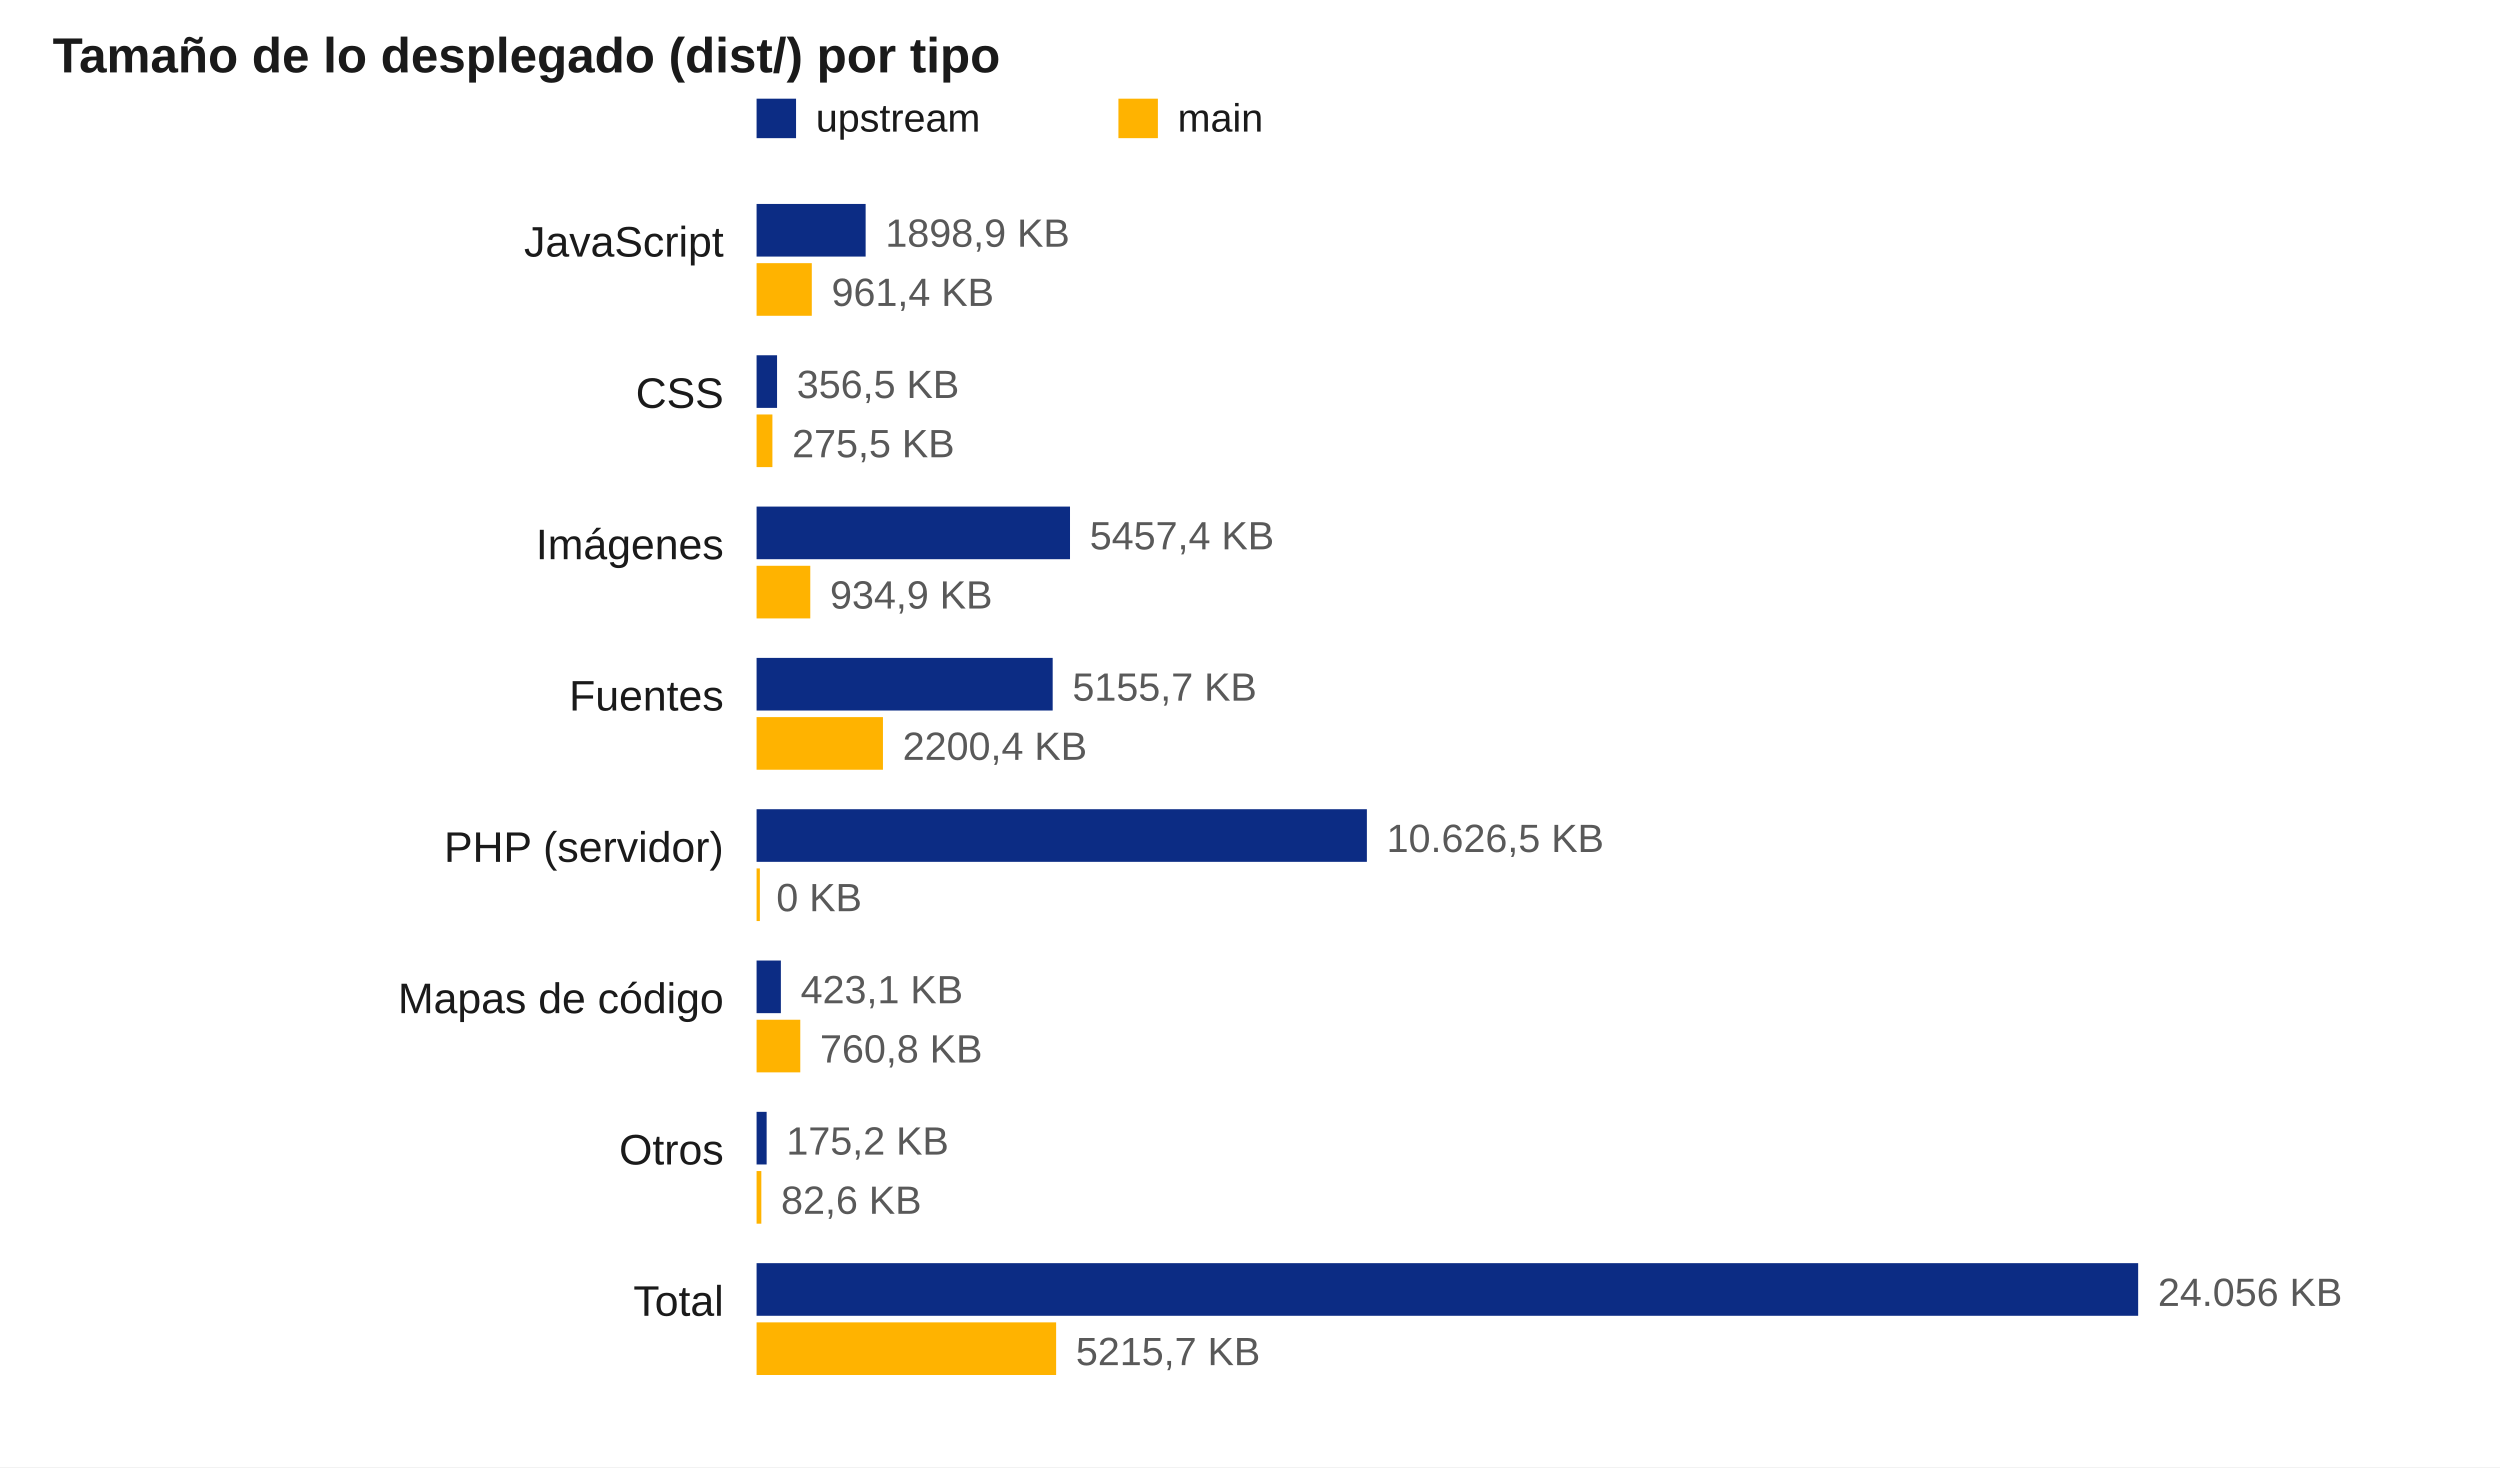
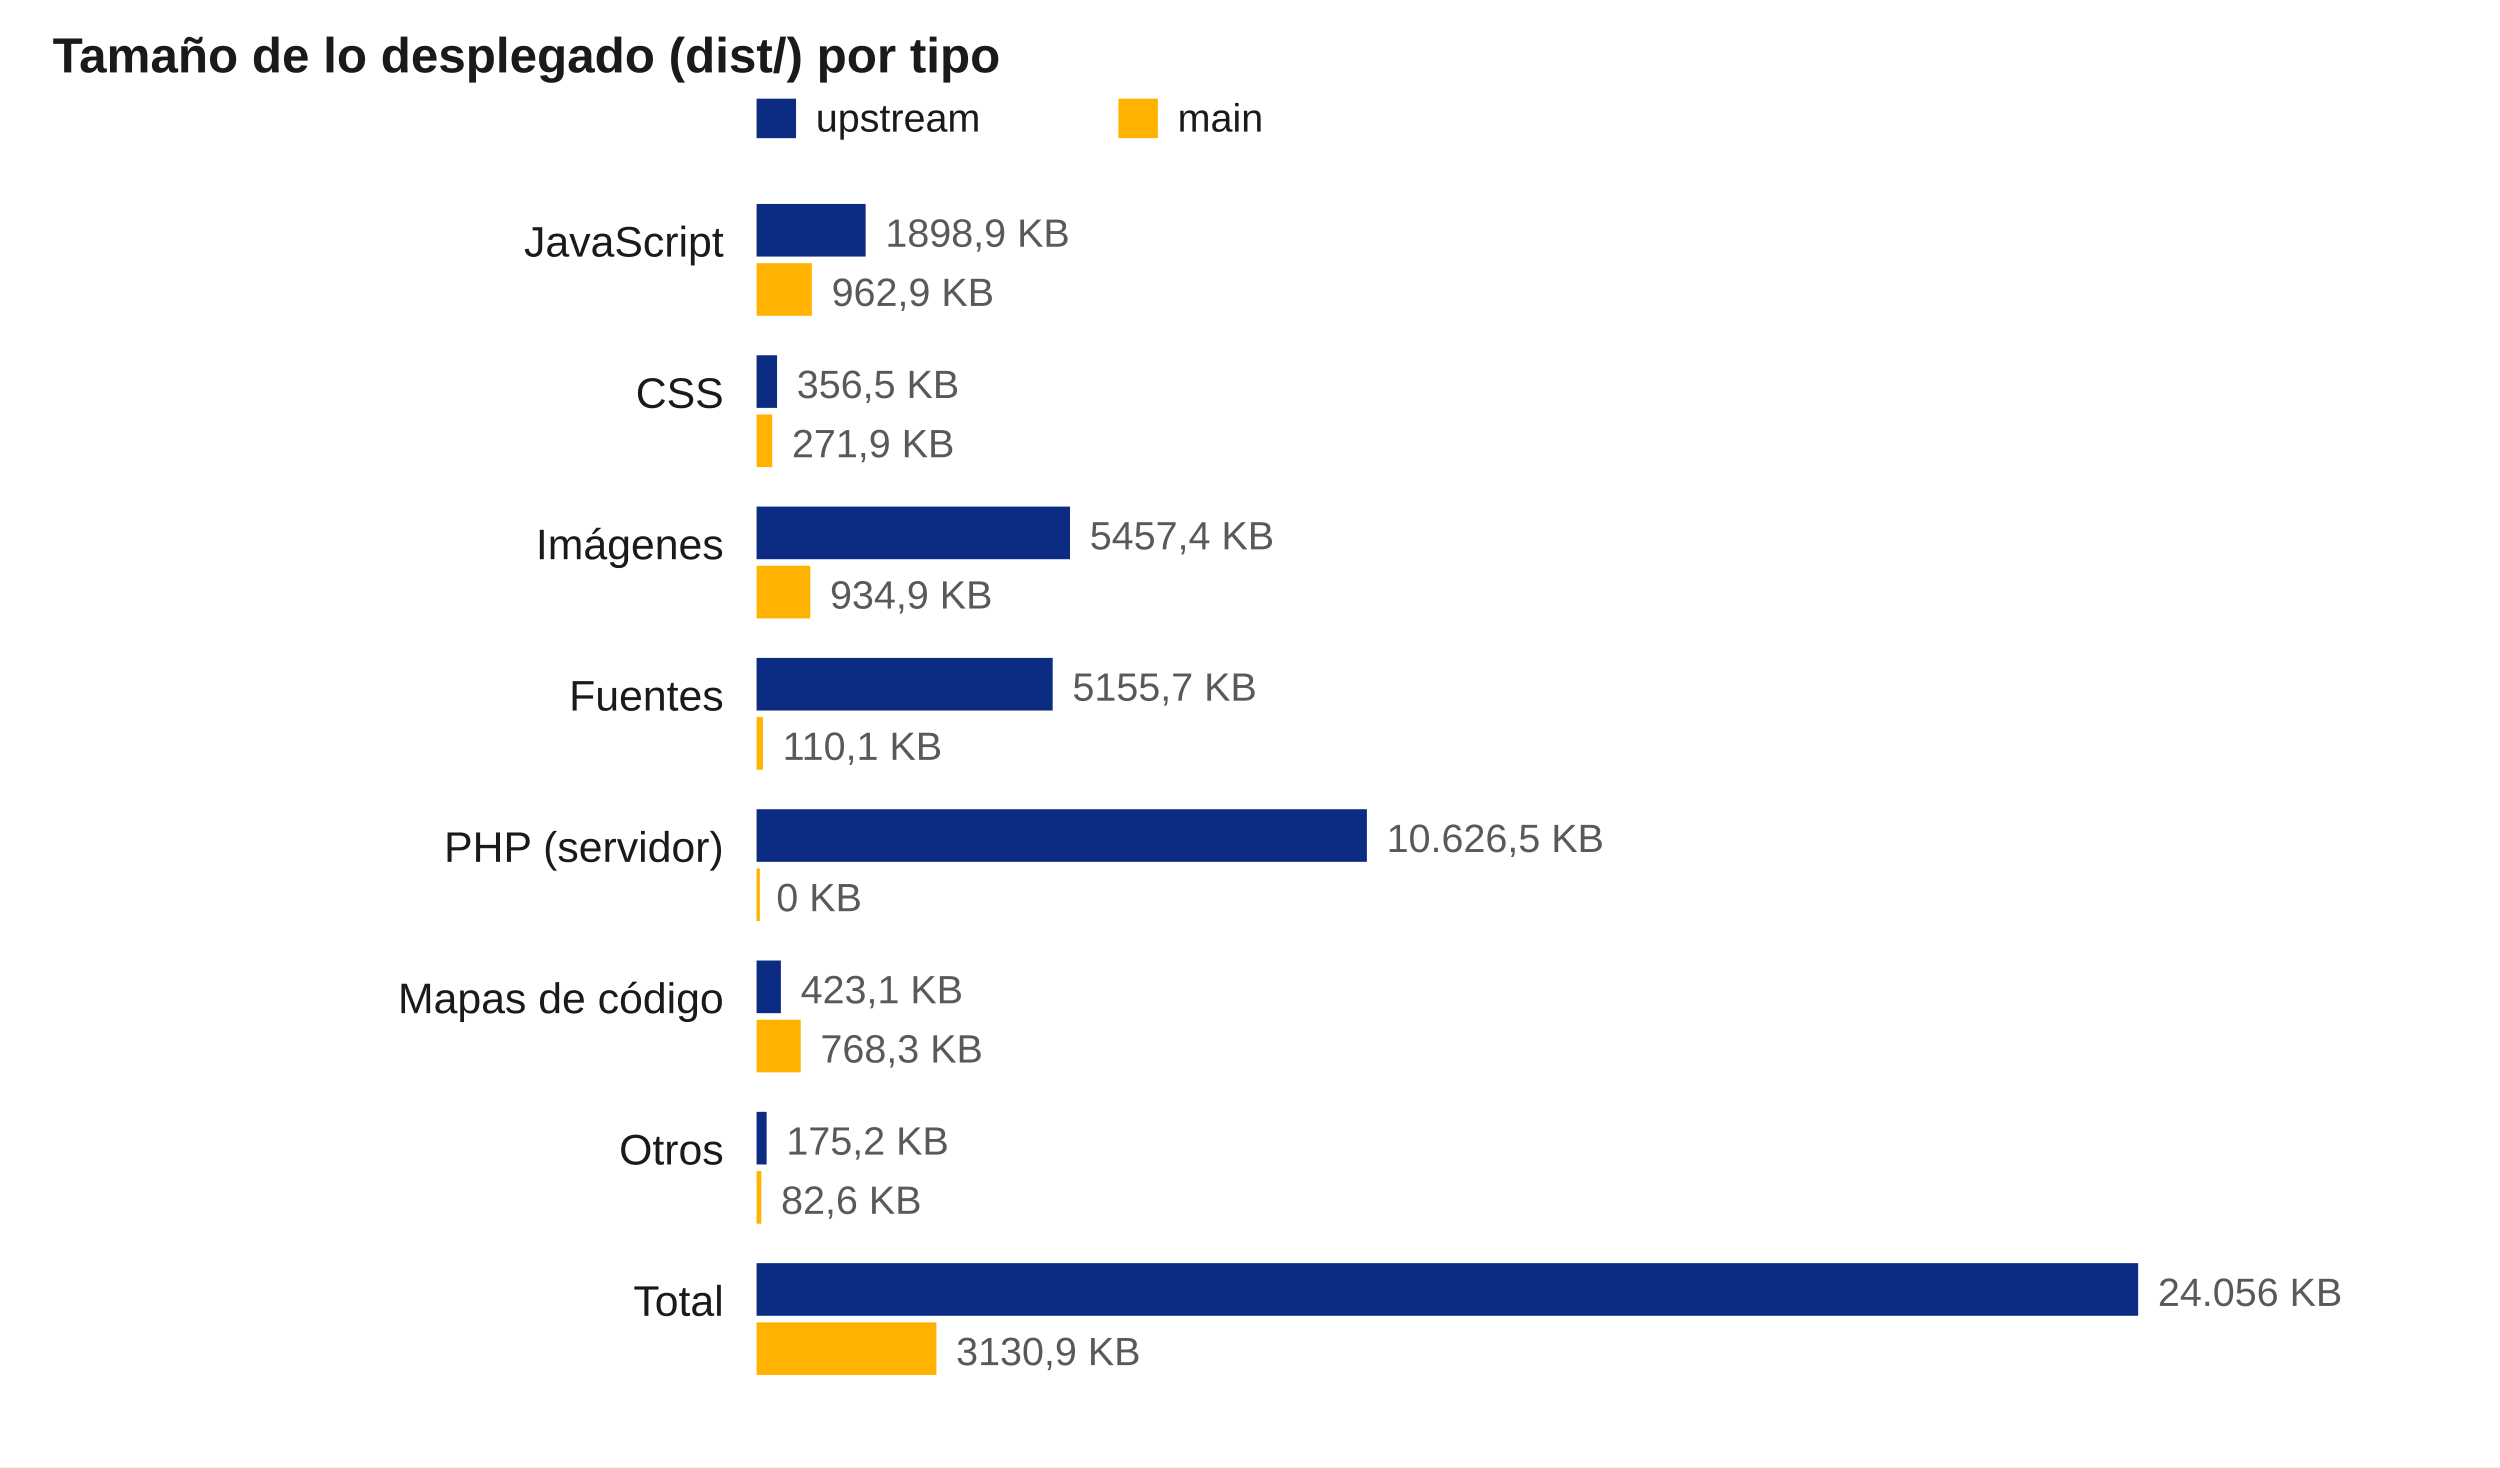
<svg xmlns="http://www.w3.org/2000/svg" width="760" height="446" viewBox="0 0 760 446" font-family="Arial, Liberation Sans, sans-serif">
  <rect width="100%" height="100%" fill="#FFFFFF" />
  <text x="16" y="22" font-size="15" font-weight="700" fill="#1A1A1A">Tamaño de lo desplegado (dist/) por tipo</text>
  <rect x="230" y="30" width="12" height="12" fill="#0C2C84" />
  <text x="248" y="40" font-size="12" fill="#1A1A1A">upstream</text>
  <rect x="340" y="30" width="12" height="12" fill="#FFB300" />
  <text x="358" y="40" font-size="12" fill="#1A1A1A">main</text>
  <text x="220" y="78" text-anchor="end" font-size="13" fill="#1A1A1A">JavaScript</text>
  <rect x="230" y="62" width="33.153" height="16" fill="#0C2C84" />
  <text x="269.153" y="75" font-size="12" fill="#595959">1898,9 KB</text>
-   <rect x="230" y="80" width="16.785" height="16" fill="#FFB300" />
-   <text x="252.785" y="93" font-size="12" fill="#595959">961,4 KB</text>
+   <rect x="230" y="80" width="16.812" height="16" fill="#FFB300" />
+   <text x="252.812" y="93" font-size="12" fill="#595959">962,9 KB</text>
  <text x="220" y="124" text-anchor="end" font-size="13" fill="#1A1A1A">CSS</text>
  <rect x="230" y="108" width="6.224" height="16" fill="#0C2C84" />
  <text x="242.224" y="121" font-size="12" fill="#595959">356,5 KB</text>
-   <rect x="230" y="126" width="4.81" height="16" fill="#FFB300" />
-   <text x="240.81" y="139" font-size="12" fill="#595959">275,5 KB</text>
+   <rect x="230" y="126" width="4.747" height="16" fill="#FFB300" />
+   <text x="240.747" y="139" font-size="12" fill="#595959">271,9 KB</text>
  <text x="220" y="170" text-anchor="end" font-size="13" fill="#1A1A1A">Imágenes</text>
  <rect x="230" y="154" width="95.282" height="16" fill="#0C2C84" />
  <text x="331.282" y="167" font-size="12" fill="#595959">5457,4 KB</text>
  <rect x="230" y="172" width="16.323" height="16" fill="#FFB300" />
  <text x="252.323" y="185" font-size="12" fill="#595959">934,9 KB</text>
  <text x="220" y="216" text-anchor="end" font-size="13" fill="#1A1A1A">Fuentes</text>
  <rect x="230" y="200" width="90.015" height="16" fill="#0C2C84" />
  <text x="326.015" y="213" font-size="12" fill="#595959">5155,7 KB</text>
-   <rect x="230" y="218" width="38.417" height="16" fill="#FFB300" />
-   <text x="274.417" y="231" font-size="12" fill="#595959">2200,4 KB</text>
+   <rect x="230" y="218" width="1.922" height="16" fill="#FFB300" />
+   <text x="237.922" y="231" font-size="12" fill="#595959">110,1 KB</text>
  <text x="220" y="262" text-anchor="end" font-size="13" fill="#1A1A1A">PHP (servidor)</text>
  <rect x="230" y="246" width="185.531" height="16" fill="#0C2C84" />
  <text x="421.531" y="259" font-size="12" fill="#595959">10.626,5 KB</text>
  <rect x="230" y="264" width="1" height="16" fill="#FFB300" />
  <text x="236" y="277" font-size="12" fill="#595959">0 KB</text>
  <text x="220" y="308" text-anchor="end" font-size="13" fill="#1A1A1A">Mapas de código</text>
  <rect x="230" y="292" width="7.387" height="16" fill="#0C2C84" />
  <text x="243.387" y="305" font-size="12" fill="#595959">423,1 KB</text>
-   <rect x="230" y="310" width="13.283" height="16" fill="#FFB300" />
-   <text x="249.283" y="323" font-size="12" fill="#595959">760,8 KB</text>
+   <rect x="230" y="310" width="13.414" height="16" fill="#FFB300" />
+   <text x="249.414" y="323" font-size="12" fill="#595959">768,3 KB</text>
  <text x="220" y="354" text-anchor="end" font-size="13" fill="#1A1A1A">Otros</text>
  <rect x="230" y="338" width="3.059" height="16" fill="#0C2C84" />
  <text x="239.059" y="351" font-size="12" fill="#595959">175,2 KB</text>
  <rect x="230" y="356" width="1.442" height="16" fill="#FFB300" />
  <text x="237.442" y="369" font-size="12" fill="#595959">82,6 KB</text>
  <text x="220" y="400" text-anchor="end" font-size="13" fill="#1A1A1A">Total</text>
  <rect x="230" y="384" width="420" height="16" fill="#0C2C84" />
  <text x="656" y="397" font-size="12" fill="#595959">24.056 KB</text>
-   <rect x="230" y="402" width="91.062" height="16" fill="#FFB300" />
-   <text x="327.062" y="415" font-size="12" fill="#595959">5215,7 KB</text>
+   <rect x="230" y="402" width="54.663" height="16" fill="#FFB300" />
+   <text x="290.663" y="415" font-size="12" fill="#595959">3130,9 KB</text>
</svg>
